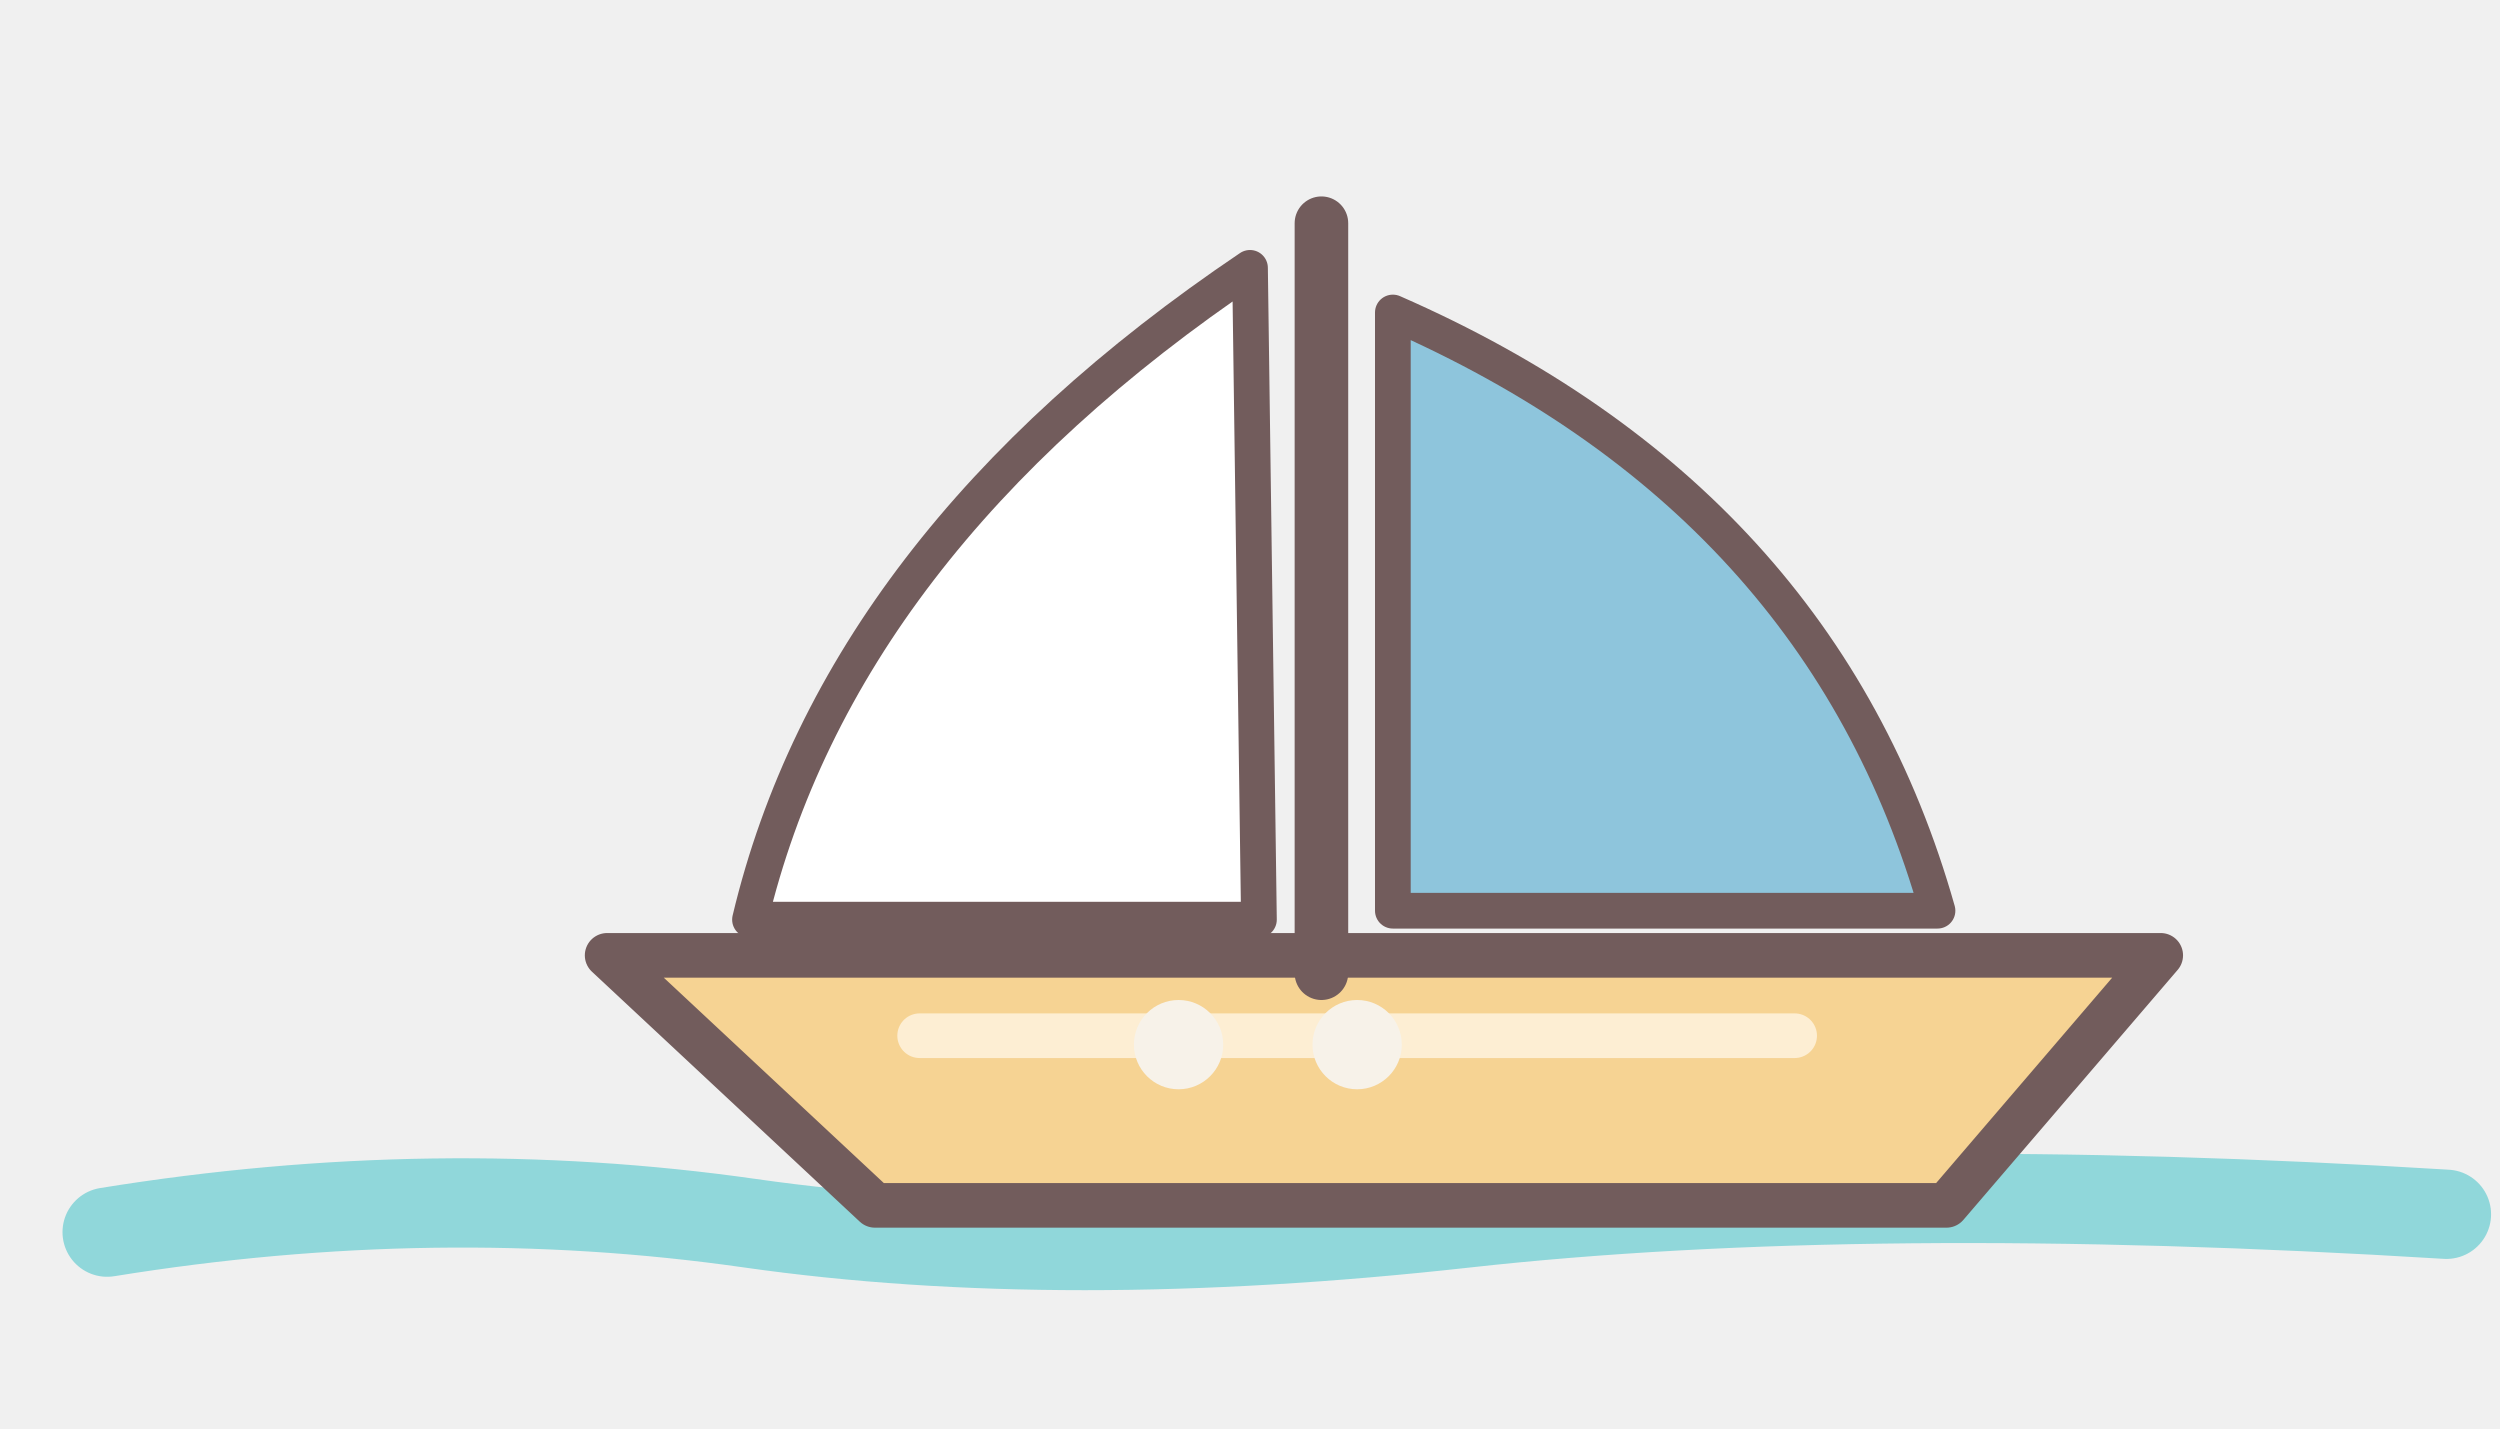
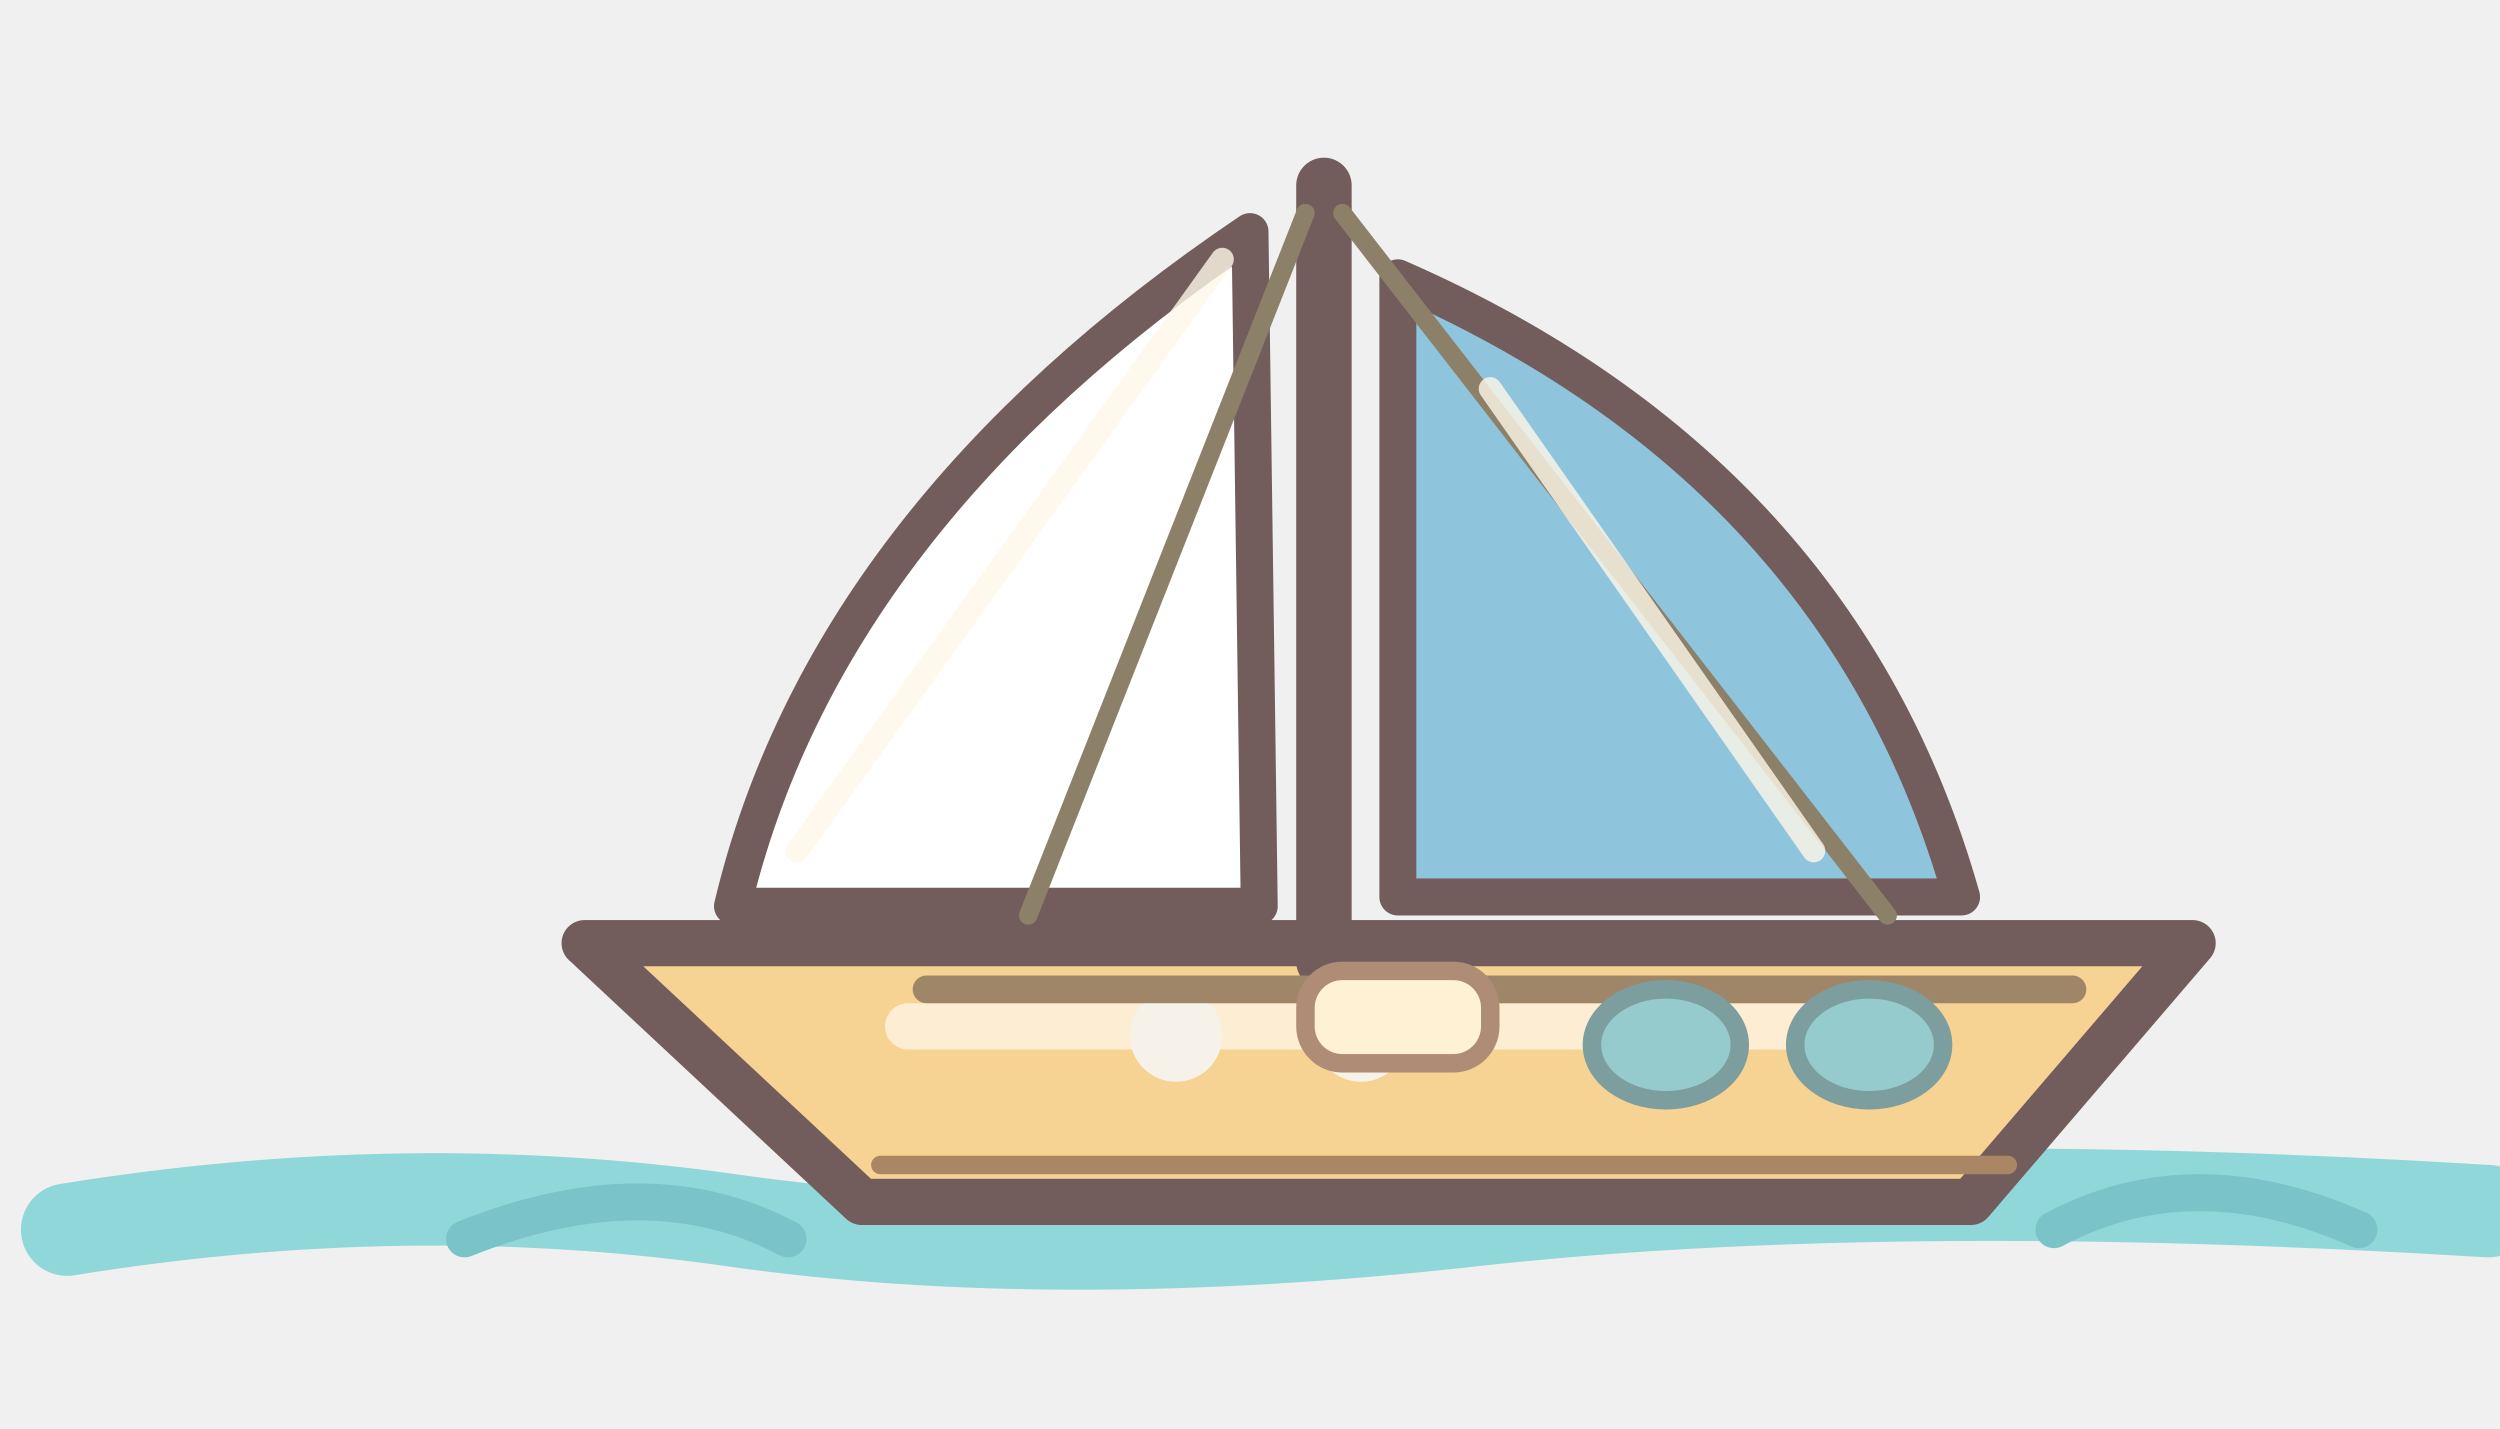
<svg xmlns="http://www.w3.org/2000/svg" width="280" height="160" viewBox="0 0 280 160">
-   <g stroke-linejoin="round" stroke-linecap="round">
+   <g transform="translate(140 146) scale(1.035) translate(-140 -146)" stroke-linejoin="round" stroke-linecap="round">
    <path d="M12 138Q49 132 84 137T164 137T274 136" fill="none" stroke="#90D7DA" stroke-width="10" stroke-linecap="round" />
    <path d="M68 107H242L218 135H98Z" fill="#F6D393" stroke="#725C5C" stroke-width="5" />
    <path d="M148 25V109" stroke="#725C5C" stroke-width="6" />
    <path d="M140 30Q94 61 84 103H141Z" fill="#FFFFFF" stroke="#725C5C" stroke-width="4" />
    <path d="M156 35Q204 56 217 102H156Z" fill="#8EC5DC" stroke="#725C5C" stroke-width="4" />
    <path d="M103 116H201" stroke="#FFF6E5" stroke-width="5" opacity=".78" />
    <circle cx="132" cy="117" r="5" fill="#F7F2E9" />
    <circle cx="152" cy="117" r="5" fill="#F7F2E9" />
+     <path d="M146 28l-30 76M150 28l59 76" stroke="#8D8069" stroke-width="2" fill="none" />
+     <path d="M91 97l46-64M166 47l35 50" stroke="#FFF7E9" stroke-width="2.5" opacity=".8" />
+     <path d="M105 112h124" stroke="#9F8668" stroke-width="3" />
+     <rect x="146" y="110" width="20" height="10" rx="4" fill="#FFF1D4" stroke="#AE8C75" stroke-width="2" />
+     <ellipse cx="185" cy="118" rx="8" ry="6" fill="#96CBCE" stroke="#7D9E9F" stroke-width="2" />
+     <ellipse cx="207" cy="118" rx="8" ry="6" fill="#96CBCE" stroke="#7D9E9F" stroke-width="2" />
+     <path d="M100 131h122" stroke="#AA8665" stroke-width="2" />
+     <path d="M55 139q20-8 35 0M227 138q15-8 33 0" stroke="#79C3C9" stroke-width="4" fill="none" />
  </g>
</svg>
